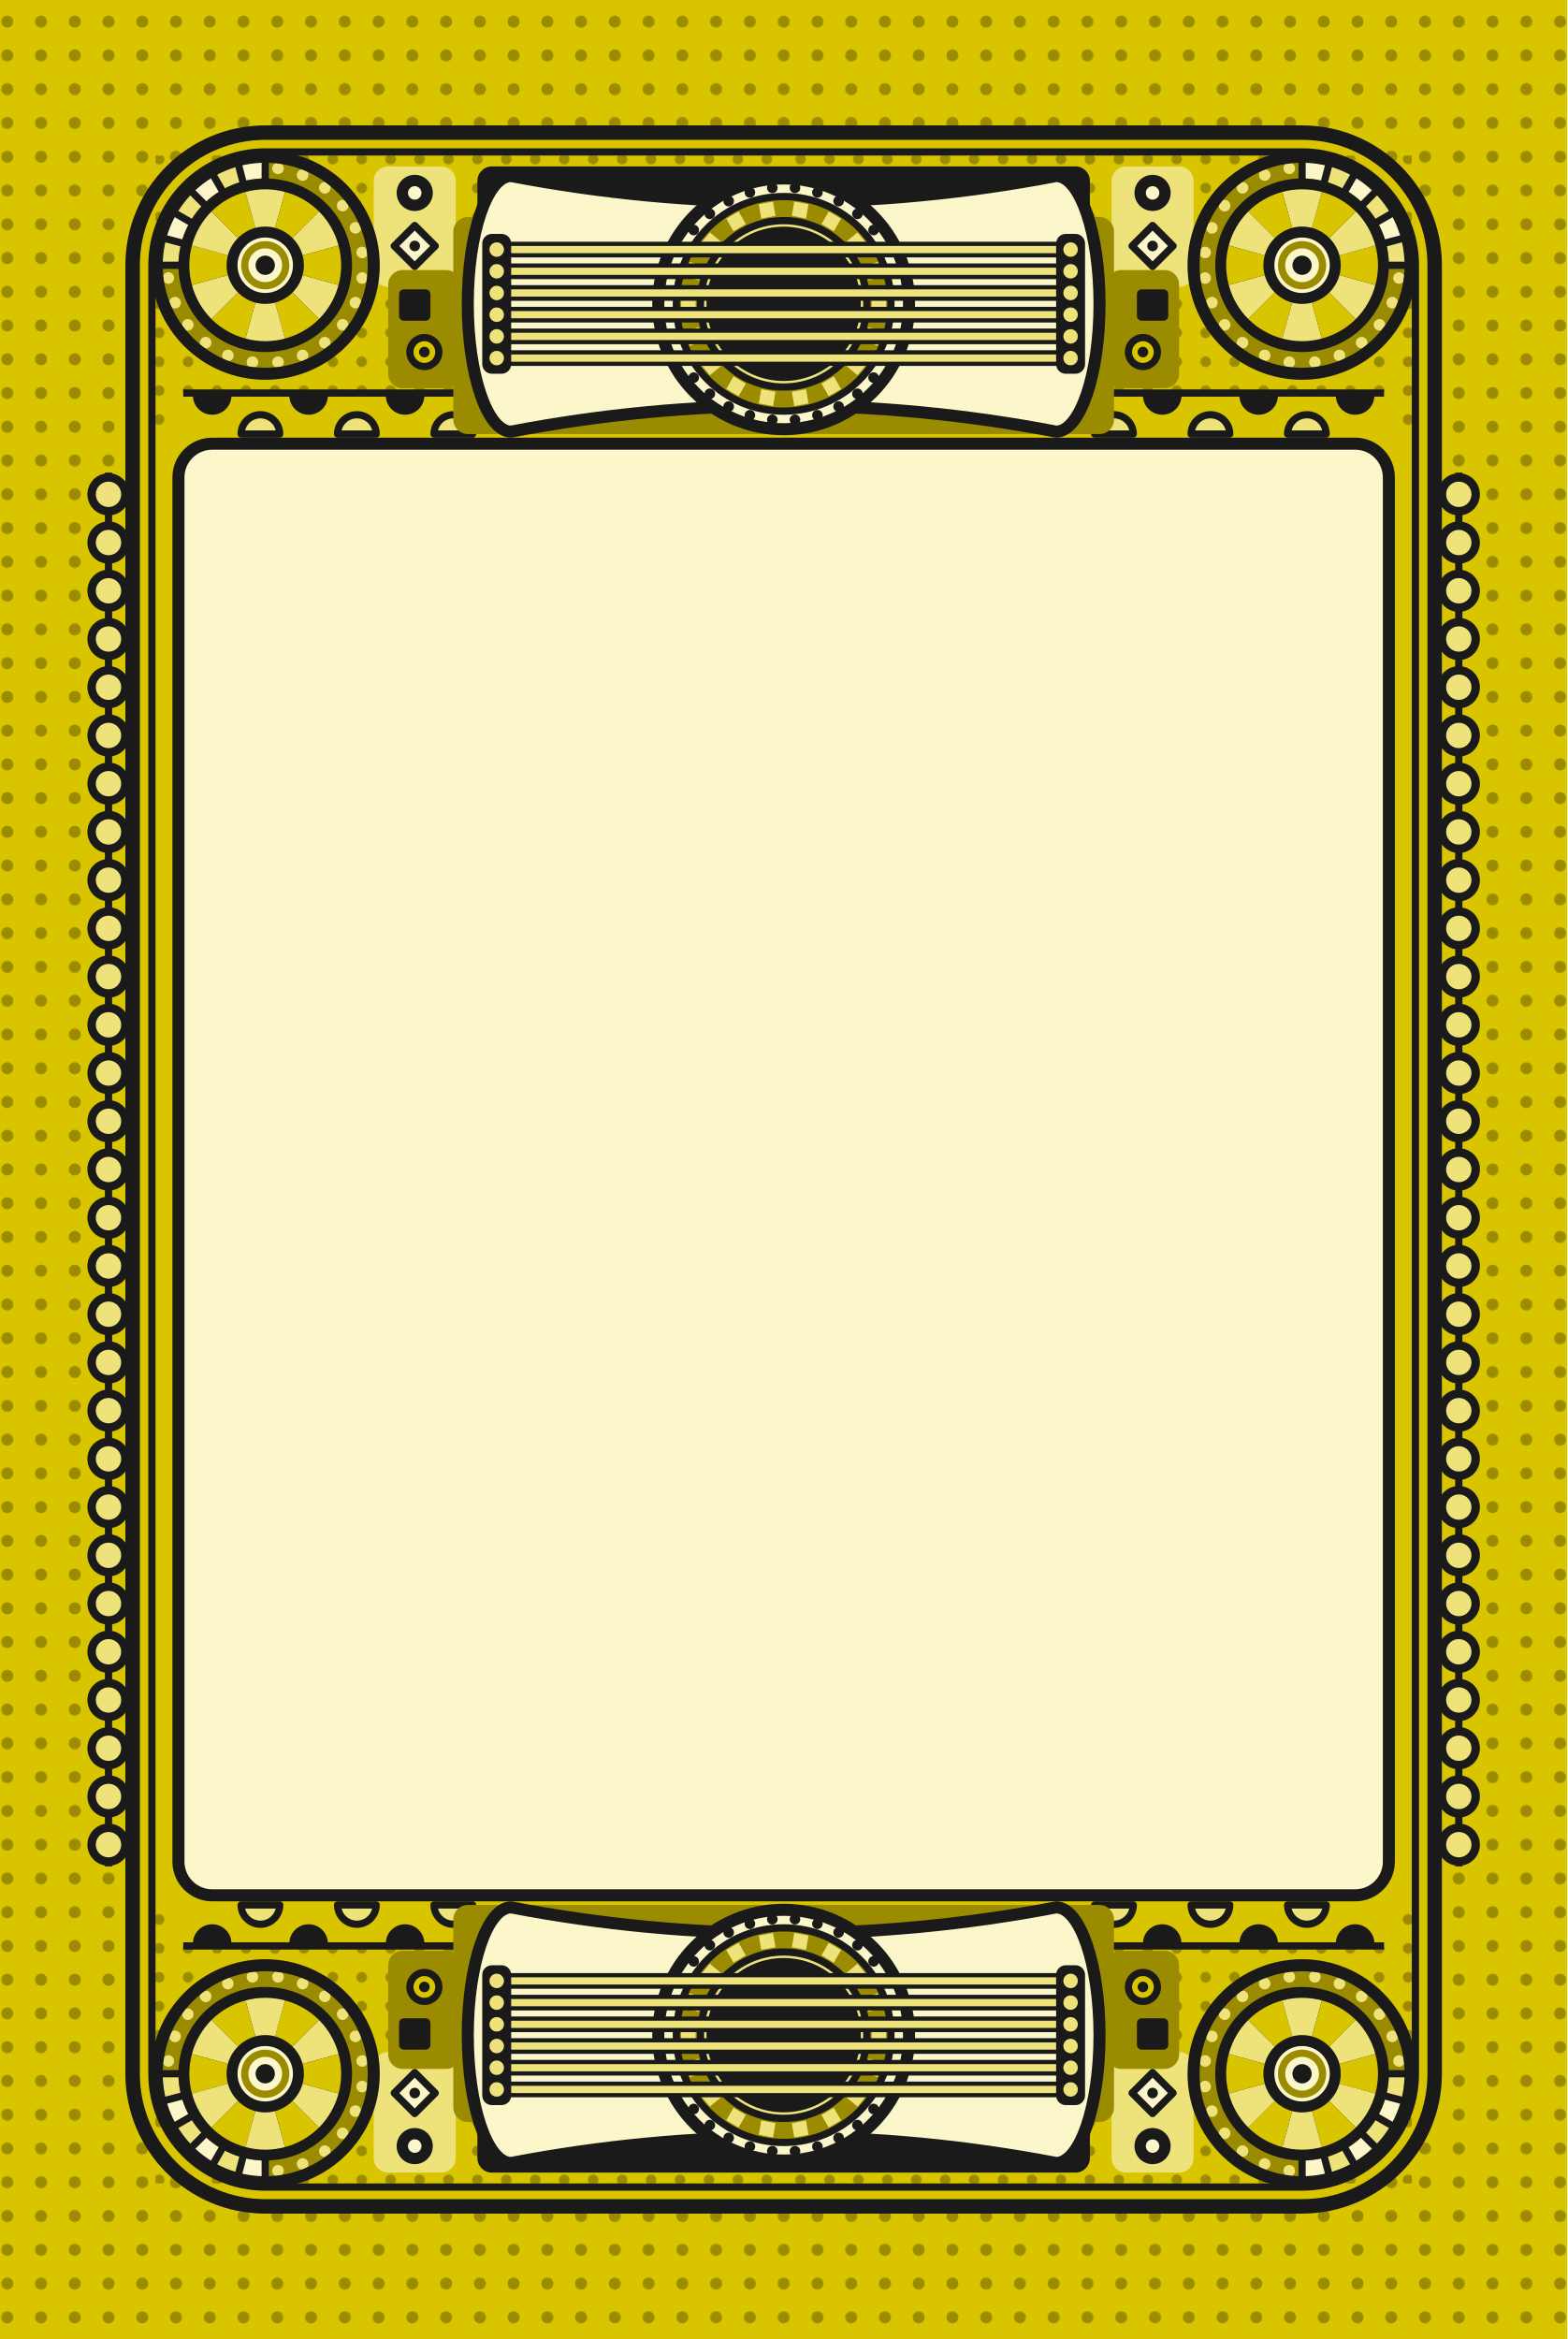
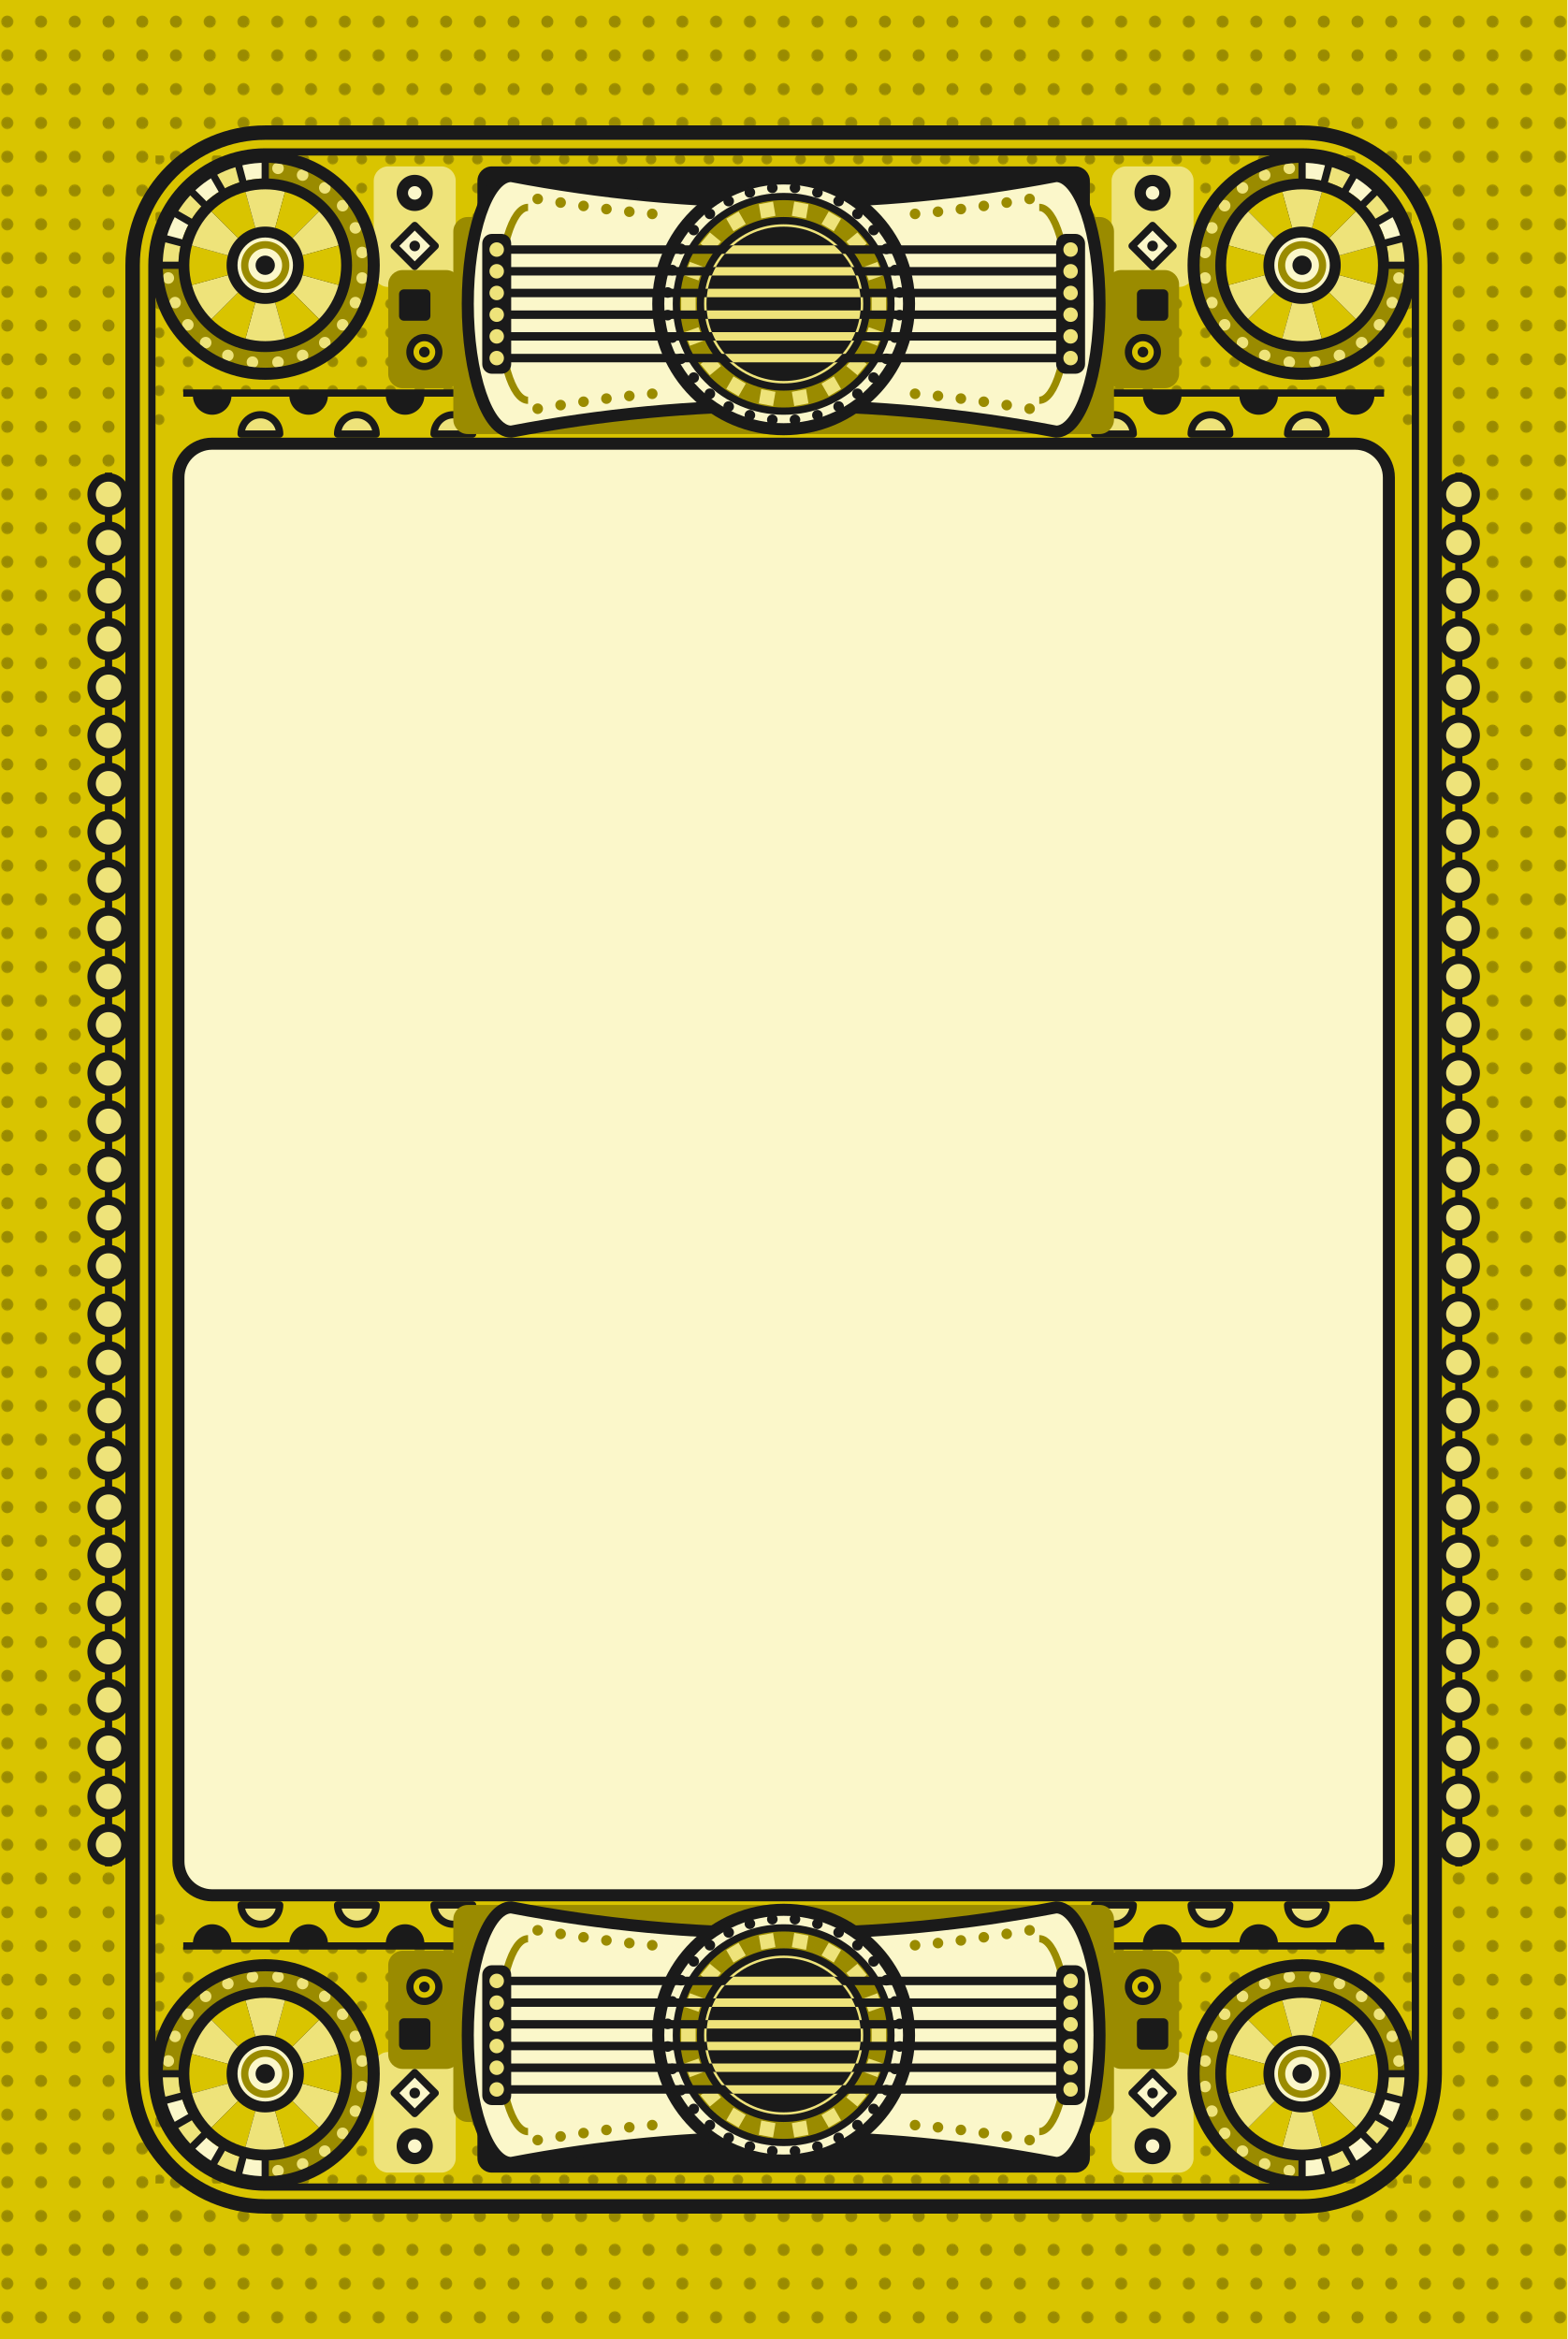
<svg xmlns="http://www.w3.org/2000/svg" viewBox="0 0 65 97" width="65mm" height="97mm" data-motiv="hinten_90_1" data-frei="8,19,49,59">
  <defs>
    <pattern id="pkt" patternUnits="userSpaceOnUse" x="31.8" y="47.8" width="1.4" height="1.4">
      <circle cx="0.7" cy="0.7" r="0.25" fill="#9A8B00" />
    </pattern>
    <pattern id="raster" patternUnits="userSpaceOnUse" x="0" y="0" width="1.2" height="1.2">
      <circle cx="0.6" cy="0.6" r="0.22" fill="#9A8B00" />
    </pattern>
+     <clipPath id="loch">
+       <circle cx="32.5" cy="12.6" r="3.2" />
+     </clipPath>
    <g id="viertel">
      <rect x="6.45" y="6.45" width="26.1" height="11.8" fill="url(#raster)" />
      <rect x="15.5" y="6.9" width="3.4" height="5" rx="0.6" fill="#EEE37A" />
      <rect x="16.1" y="11.2" width="3" height="4.9" rx="0.6" fill="#9A8B00" />
      <circle cx="17.2" cy="8" r="0.75" fill="#1A1A1A" />
      <circle cx="17.2" cy="8" r="0.28" fill="#FBF7CA" />
      <polygon points="17.2,9.35 18.05,10.2 17.2,11.05 16.35,10.2" fill="#FBF7CA" stroke="#1A1A1A" stroke-width="0.3" stroke-linejoin="round" />
      <circle cx="17.2" cy="10.2" r="0.22" fill="#1A1A1A" />
      <rect x="16.55" y="12" width="1.3" height="1.3" rx="0.2" fill="#1A1A1A" />
      <circle cx="17.6" cy="14.6" r="0.6" fill="#D9C400" stroke="#1A1A1A" stroke-width="0.3" />
      <circle cx="17.6" cy="14.6" r="0.22" fill="#1A1A1A" />
      <circle cx="11" cy="11" r="4.5" fill="#9A8B00" />
      <path d="M6.5 11A4.5 4.5 0 0 1 6.65 9.84L7.52 10.07A3.6 3.6 0 0 0 7.4 11Z" fill="#EEE37A" />
      <path d="M6.65 9.84A4.5 4.5 0 0 1 7.1 8.75L7.88 9.2A3.6 3.6 0 0 0 7.52 10.07Z" fill="#FBF7CA" />
      <path d="M7.1 8.75A4.5 4.5 0 0 1 7.82 7.82L8.45 8.45A3.6 3.6 0 0 0 7.88 9.2Z" fill="#EEE37A" />
      <path d="M7.82 7.82A4.5 4.5 0 0 1 8.75 7.1L9.2 7.88A3.6 3.6 0 0 0 8.45 8.45Z" fill="#FBF7CA" />
      <path d="M8.75 7.1A4.5 4.5 0 0 1 9.84 6.65L10.07 7.52A3.6 3.6 0 0 0 9.2 7.88Z" fill="#EEE37A" />
      <path d="M9.84 6.65A4.5 4.5 0 0 1 11 6.5L11 7.4A3.6 3.6 0 0 0 10.07 7.52Z" fill="#FBF7CA" />
      <line x1="7.4" y1="11" x2="6.5" y2="11" stroke="#1A1A1A" stroke-width="0.3" stroke-linecap="round" />
      <line x1="7.52" y1="10.07" x2="6.65" y2="9.84" stroke="#1A1A1A" stroke-width="0.3" stroke-linecap="round" />
      <line x1="7.88" y1="9.2" x2="7.1" y2="8.75" stroke="#1A1A1A" stroke-width="0.3" stroke-linecap="round" />
      <line x1="8.45" y1="8.45" x2="7.82" y2="7.82" stroke="#1A1A1A" stroke-width="0.3" stroke-linecap="round" />
      <line x1="9.2" y1="7.88" x2="8.75" y2="7.1" stroke="#1A1A1A" stroke-width="0.3" stroke-linecap="round" />
      <line x1="10.07" y1="7.52" x2="9.84" y2="6.65" stroke="#1A1A1A" stroke-width="0.3" stroke-linecap="round" />
      <line x1="11" y1="7.4" x2="11" y2="6.5" stroke="#1A1A1A" stroke-width="0.3" stroke-linecap="round" />
      <circle cx="11.53" cy="6.98" r="0.24" fill="#EEE37A" />
      <circle cx="12.55" cy="7.26" r="0.24" fill="#EEE37A" />
      <circle cx="13.47" cy="7.79" r="0.24" fill="#EEE37A" />
      <circle cx="14.21" cy="8.53" r="0.24" fill="#EEE37A" />
      <circle cx="14.74" cy="9.45" r="0.24" fill="#EEE37A" />
      <circle cx="15.02" cy="10.47" r="0.24" fill="#EEE37A" />
      <circle cx="15.02" cy="11.53" r="0.24" fill="#EEE37A" />
      <circle cx="14.74" cy="12.55" r="0.24" fill="#EEE37A" />
      <circle cx="14.21" cy="13.47" r="0.24" fill="#EEE37A" />
      <circle cx="13.47" cy="14.21" r="0.24" fill="#EEE37A" />
      <circle cx="12.55" cy="14.74" r="0.24" fill="#EEE37A" />
      <circle cx="11.53" cy="15.02" r="0.24" fill="#EEE37A" />
      <circle cx="10.47" cy="15.02" r="0.24" fill="#EEE37A" />
      <circle cx="9.45" cy="14.74" r="0.24" fill="#EEE37A" />
      <circle cx="8.53" cy="14.21" r="0.24" fill="#EEE37A" />
      <circle cx="7.79" cy="13.47" r="0.24" fill="#EEE37A" />
      <circle cx="7.26" cy="12.55" r="0.24" fill="#EEE37A" />
      <circle cx="6.98" cy="11.53" r="0.24" fill="#EEE37A" />
      <circle cx="11" cy="11" r="4.5" fill="none" stroke="#1A1A1A" stroke-width="0.5" />
      <circle cx="11" cy="11" r="3.6" fill="#1A1A1A" />
      <path d="M14.04 11.82A3.15 3.15 0 0 1 13.23 13.23L12.13 12.13A1.6 1.6 0 0 0 12.55 11.41Z" fill="#EEE37A" />
      <path d="M13.23 13.23A3.15 3.15 0 0 1 11.82 14.04L11.41 12.55A1.6 1.6 0 0 0 12.13 12.13Z" fill="#D9C400" />
      <path d="M11.82 14.04A3.15 3.15 0 0 1 10.18 14.04L10.59 12.55A1.6 1.6 0 0 0 11.41 12.55Z" fill="#EEE37A" />
      <path d="M10.18 14.04A3.15 3.15 0 0 1 8.77 13.23L9.87 12.13A1.6 1.6 0 0 0 10.59 12.55Z" fill="#D9C400" />
      <path d="M8.77 13.23A3.15 3.15 0 0 1 7.96 11.82L9.45 11.41A1.6 1.6 0 0 0 9.87 12.13Z" fill="#EEE37A" />
      <path d="M7.96 11.82A3.15 3.15 0 0 1 7.96 10.18L9.45 10.59A1.6 1.6 0 0 0 9.45 11.41Z" fill="#D9C400" />
      <path d="M7.96 10.18A3.15 3.15 0 0 1 8.77 8.77L9.87 9.87A1.6 1.6 0 0 0 9.45 10.59Z" fill="#EEE37A" />
      <path d="M8.77 8.77A3.15 3.15 0 0 1 10.18 7.96L10.59 9.45A1.6 1.6 0 0 0 9.87 9.87Z" fill="#D9C400" />
      <path d="M10.18 7.96A3.15 3.15 0 0 1 11.82 7.96L11.41 9.45A1.6 1.6 0 0 0 10.59 9.45Z" fill="#EEE37A" />
      <path d="M11.82 7.96A3.15 3.15 0 0 1 13.23 8.77L12.13 9.87A1.6 1.6 0 0 0 11.41 9.45Z" fill="#D9C400" />
      <path d="M13.23 8.77A3.15 3.15 0 0 1 14.04 10.18L12.55 10.59A1.6 1.6 0 0 0 12.13 9.87Z" fill="#EEE37A" />
      <path d="M14.04 10.18A3.15 3.15 0 0 1 14.04 11.82L12.55 11.41A1.6 1.6 0 0 0 12.55 10.59Z" fill="#D9C400" />
      <circle cx="11" cy="11" r="1.3" fill="#FBF7CA" stroke="#1A1A1A" stroke-width="0.3" />
      <circle cx="11" cy="11" r="0.85" fill="none" stroke="#9A8B00" stroke-width="0.3" />
      <circle cx="11" cy="11" r="0.4" fill="#1A1A1A" />
      <rect x="7.5" y="16.25" width="12" height="1.9" fill="#D9C400" />
      <line x1="7.6" y1="16.3" x2="19.3" y2="16.3" stroke="#1A1A1A" stroke-width="0.3" stroke-linecap="butt" />
      <path d="M8 16.4A0.8 0.8 0 0 0 9.6 16.4Z" fill="#1A1A1A" />
      <path d="M10 18A0.8 0.8 0 0 1 11.6 18Z" fill="#EEE37A" stroke="#1A1A1A" stroke-width="0.3" stroke-linejoin="round" />
      <path d="M12 16.4A0.8 0.8 0 0 0 13.6 16.4Z" fill="#1A1A1A" />
      <path d="M14 18A0.8 0.8 0 0 1 15.6 18Z" fill="#EEE37A" stroke="#1A1A1A" stroke-width="0.3" stroke-linejoin="round" />
      <path d="M16 16.4A0.8 0.8 0 0 0 17.6 16.4Z" fill="#1A1A1A" />
      <path d="M18 18A0.8 0.8 0 0 1 19.6 18Z" fill="#EEE37A" stroke="#1A1A1A" stroke-width="0.3" stroke-linejoin="round" />
      <rect x="3.4" y="19.5" width="2.2" height="29.1" fill="#D9C400" />
      <line x1="4.5" y1="19.6" x2="4.5" y2="48.6" stroke="#1A1A1A" stroke-width="0.3" stroke-linecap="butt" />
      <circle cx="4.5" cy="48.5" r="0.7" fill="#EEE37A" stroke="#1A1A1A" stroke-width="0.35" />
      <circle cx="4.5" cy="46.5" r="0.7" fill="#EEE37A" stroke="#1A1A1A" stroke-width="0.35" />
      <circle cx="4.5" cy="44.5" r="0.7" fill="#EEE37A" stroke="#1A1A1A" stroke-width="0.35" />
      <circle cx="4.5" cy="42.5" r="0.7" fill="#EEE37A" stroke="#1A1A1A" stroke-width="0.35" />
      <circle cx="4.5" cy="40.5" r="0.7" fill="#EEE37A" stroke="#1A1A1A" stroke-width="0.35" />
      <circle cx="4.5" cy="38.5" r="0.7" fill="#EEE37A" stroke="#1A1A1A" stroke-width="0.35" />
      <circle cx="4.5" cy="36.5" r="0.7" fill="#EEE37A" stroke="#1A1A1A" stroke-width="0.35" />
      <circle cx="4.5" cy="34.5" r="0.7" fill="#EEE37A" stroke="#1A1A1A" stroke-width="0.35" />
      <circle cx="4.5" cy="32.5" r="0.7" fill="#EEE37A" stroke="#1A1A1A" stroke-width="0.35" />
      <circle cx="4.5" cy="30.5" r="0.7" fill="#EEE37A" stroke="#1A1A1A" stroke-width="0.35" />
      <circle cx="4.5" cy="28.5" r="0.7" fill="#EEE37A" stroke="#1A1A1A" stroke-width="0.35" />
      <circle cx="4.5" cy="26.5" r="0.7" fill="#EEE37A" stroke="#1A1A1A" stroke-width="0.35" />
      <circle cx="4.5" cy="24.5" r="0.7" fill="#EEE37A" stroke="#1A1A1A" stroke-width="0.35" />
      <circle cx="4.5" cy="22.5" r="0.7" fill="#EEE37A" stroke="#1A1A1A" stroke-width="0.35" />
      <circle cx="4.5" cy="20.5" r="0.7" fill="#EEE37A" stroke="#1A1A1A" stroke-width="0.35" />
    </g>
    <g id="achse">
      <rect x="18.8" y="9" width="27.4" height="9" rx="0.6" fill="#9A8B00" />
      <rect x="19.8" y="6.9" width="25.4" height="9.7" rx="0.6" fill="#1A1A1A" />
      <path d="M21.2 7.3A60.0 60.0 0 0 0 43.8 7.3A1.8 5.3 0 0 1 43.8 17.9A60.0 60.0 0 0 0 21.2 17.9A1.8 5.3 0 0 1 21.2 7.3Z" fill="#FBF7CA" stroke="#1A1A1A" stroke-width="0.5" stroke-linejoin="round" />
+       <circle cx="22.3" cy="8.25" r="0.22" fill="#9A8B00" />
+       <circle cx="22.3" cy="16.95" r="0.22" fill="#9A8B00" />
+       <circle cx="42.7" cy="8.25" r="0.22" fill="#9A8B00" />
+       <circle cx="42.7" cy="16.95" r="0.22" fill="#9A8B00" />
+       <circle cx="23.25" cy="8.4" r="0.22" fill="#9A8B00" />
+       <circle cx="23.25" cy="16.8" r="0.22" fill="#9A8B00" />
+       <circle cx="41.75" cy="8.4" r="0.22" fill="#9A8B00" />
+       <circle cx="41.75" cy="16.8" r="0.22" fill="#9A8B00" />
+       <circle cx="24.2" cy="8.54" r="0.22" fill="#9A8B00" />
+       <circle cx="24.2" cy="16.66" r="0.22" fill="#9A8B00" />
+       <circle cx="40.8" cy="8.54" r="0.22" fill="#9A8B00" />
+       <circle cx="40.8" cy="16.66" r="0.22" fill="#9A8B00" />
+       <circle cx="25.15" cy="8.67" r="0.22" fill="#9A8B00" />
+       <circle cx="25.15" cy="16.53" r="0.22" fill="#9A8B00" />
+       <circle cx="39.85" cy="8.67" r="0.22" fill="#9A8B00" />
+       <circle cx="39.85" cy="16.53" r="0.22" fill="#9A8B00" />
+       <circle cx="26.1" cy="8.78" r="0.22" fill="#9A8B00" />
+       <circle cx="26.1" cy="16.42" r="0.22" fill="#9A8B00" />
+       <circle cx="38.9" cy="8.78" r="0.22" fill="#9A8B00" />
+       <circle cx="38.9" cy="16.42" r="0.22" fill="#9A8B00" />
+       <circle cx="27.05" cy="8.87" r="0.22" fill="#9A8B00" />
+       <circle cx="27.05" cy="16.33" r="0.22" fill="#9A8B00" />
+       <circle cx="37.95" cy="8.87" r="0.22" fill="#9A8B00" />
+       <circle cx="37.95" cy="16.33" r="0.22" fill="#9A8B00" />
+       <path d="M21.9 8.6A1.2 4.0 0 0 0 21.9 16.6" fill="none" stroke="#9A8B00" stroke-width="0.3" />
+       <path d="M43.1 8.6A1.2 4.0 0 0 1 43.1 16.6" fill="none" stroke="#9A8B00" stroke-width="0.3" />
      <circle cx="32.5" cy="12.6" r="5.2" fill="#FBF7CA" stroke="#1A1A1A" stroke-width="0.5" />
      <circle cx="37.31" cy="13.07" r="0.22" fill="#1A1A1A" />
      <circle cx="37.12" cy="14" r="0.22" fill="#1A1A1A" />
      <circle cx="36.76" cy="14.88" r="0.22" fill="#1A1A1A" />
      <circle cx="36.23" cy="15.66" r="0.22" fill="#1A1A1A" />
      <circle cx="35.56" cy="16.33" r="0.22" fill="#1A1A1A" />
      <circle cx="34.78" cy="16.86" r="0.22" fill="#1A1A1A" />
      <circle cx="33.9" cy="17.22" r="0.22" fill="#1A1A1A" />
      <circle cx="32.97" cy="17.41" r="0.22" fill="#1A1A1A" />
      <circle cx="32.03" cy="17.41" r="0.22" fill="#1A1A1A" />
      <circle cx="31.1" cy="17.22" r="0.22" fill="#1A1A1A" />
      <circle cx="30.22" cy="16.86" r="0.22" fill="#1A1A1A" />
      <circle cx="29.44" cy="16.33" r="0.22" fill="#1A1A1A" />
      <circle cx="28.77" cy="15.66" r="0.22" fill="#1A1A1A" />
      <circle cx="28.24" cy="14.88" r="0.22" fill="#1A1A1A" />
      <circle cx="27.88" cy="14" r="0.22" fill="#1A1A1A" />
      <circle cx="27.69" cy="13.07" r="0.22" fill="#1A1A1A" />
      <circle cx="27.69" cy="12.13" r="0.22" fill="#1A1A1A" />
      <circle cx="27.88" cy="11.2" r="0.22" fill="#1A1A1A" />
      <circle cx="28.24" cy="10.32" r="0.22" fill="#1A1A1A" />
      <circle cx="28.77" cy="9.54" r="0.22" fill="#1A1A1A" />
      <circle cx="29.44" cy="8.87" r="0.22" fill="#1A1A1A" />
      <circle cx="30.22" cy="8.34" r="0.22" fill="#1A1A1A" />
      <circle cx="31.1" cy="7.98" r="0.22" fill="#1A1A1A" />
      <circle cx="32.03" cy="7.79" r="0.22" fill="#1A1A1A" />
      <circle cx="32.97" cy="7.79" r="0.22" fill="#1A1A1A" />
      <circle cx="33.9" cy="7.98" r="0.22" fill="#1A1A1A" />
      <circle cx="34.78" cy="8.34" r="0.22" fill="#1A1A1A" />
      <circle cx="35.56" cy="8.87" r="0.22" fill="#1A1A1A" />
      <circle cx="36.23" cy="9.54" r="0.22" fill="#1A1A1A" />
      <circle cx="36.76" cy="10.32" r="0.22" fill="#1A1A1A" />
      <circle cx="37.12" cy="11.2" r="0.22" fill="#1A1A1A" />
      <circle cx="37.31" cy="12.13" r="0.22" fill="#1A1A1A" />
      <circle cx="32.5" cy="12.6" r="4.45" fill="#9A8B00" stroke="#1A1A1A" stroke-width="0.3" />
      <polygon points="36.15,12.3 36.75,12.3 36.75,12.9 36.15,12.9" fill="#EEE37A" />
      <polygon points="36.15,12.94 36.74,13.04 36.63,13.63 36.04,13.53" fill="#9A8B00" />
      <polygon points="36.03,13.57 36.6,13.77 36.39,14.34 35.83,14.13" fill="#EEE37A" />
      <polygon points="35.81,14.17 36.33,14.47 36.03,14.98 35.51,14.68" fill="#9A8B00" />
      <polygon points="35.49,14.72 35.95,15.1 35.56,15.56 35.1,15.18" fill="#EEE37A" />
      <polygon points="35.08,15.2 35.46,15.66 35,16.05 34.62,15.59" fill="#9A8B00" />
      <polygon points="34.58,15.61 34.88,16.13 34.37,16.43 34.07,15.91" fill="#EEE37A" />
      <polygon points="34.03,15.93 34.24,16.49 33.67,16.7 33.47,16.13" fill="#9A8B00" />
      <polygon points="33.43,16.14 33.53,16.73 32.94,16.84 32.84,16.25" fill="#EEE37A" />
      <polygon points="32.8,16.25 32.8,16.85 32.2,16.85 32.2,16.25" fill="#9A8B00" />
      <polygon points="32.16,16.25 32.06,16.84 31.47,16.73 31.57,16.14" fill="#EEE37A" />
      <polygon points="31.53,16.13 31.33,16.7 30.76,16.49 30.97,15.93" fill="#9A8B00" />
      <polygon points="30.93,15.91 30.63,16.43 30.12,16.13 30.42,15.61" fill="#EEE37A" />
      <polygon points="30.38,15.59 30,16.05 29.54,15.66 29.92,15.2" fill="#9A8B00" />
      <polygon points="29.9,15.18 29.44,15.56 29.05,15.1 29.51,14.72" fill="#EEE37A" />
      <polygon points="29.49,14.68 28.97,14.98 28.67,14.47 29.19,14.17" fill="#9A8B00" />
      <polygon points="29.17,14.13 28.61,14.34 28.4,13.77 28.97,13.57" fill="#EEE37A" />
      <polygon points="28.96,13.53 28.37,13.63 28.26,13.04 28.85,12.94" fill="#9A8B00" />
      <polygon points="28.85,12.9 28.25,12.9 28.25,12.3 28.85,12.3" fill="#EEE37A" />
      <polygon points="28.85,12.26 28.26,12.16 28.37,11.57 28.96,11.67" fill="#9A8B00" />
      <polygon points="28.97,11.63 28.4,11.43 28.61,10.86 29.17,11.07" fill="#EEE37A" />
      <polygon points="29.19,11.03 28.67,10.73 28.97,10.22 29.49,10.52" fill="#9A8B00" />
      <polygon points="29.51,10.48 29.05,10.1 29.44,9.64 29.9,10.02" fill="#EEE37A" />
      <polygon points="29.92,10 29.54,9.54 30,9.15 30.38,9.61" fill="#9A8B00" />
      <polygon points="30.42,9.59 30.12,9.07 30.63,8.77 30.93,9.29" fill="#EEE37A" />
      <polygon points="30.97,9.27 30.76,8.71 31.33,8.5 31.53,9.07" fill="#9A8B00" />
      <polygon points="31.57,9.06 31.47,8.47 32.06,8.36 32.16,8.95" fill="#EEE37A" />
      <polygon points="32.2,8.95 32.2,8.35 32.8,8.35 32.8,8.95" fill="#9A8B00" />
      <polygon points="32.84,8.95 32.94,8.36 33.53,8.47 33.43,9.06" fill="#EEE37A" />
      <polygon points="33.47,9.07 33.67,8.5 34.24,8.71 34.03,9.27" fill="#9A8B00" />
      <polygon points="34.07,9.29 34.37,8.77 34.88,9.07 34.58,9.59" fill="#EEE37A" />
      <polygon points="34.62,9.61 35,9.15 35.46,9.54 35.08,10" fill="#9A8B00" />
      <polygon points="35.1,10.02 35.56,9.64 35.95,10.1 35.49,10.48" fill="#EEE37A" />
      <polygon points="35.51,10.52 36.03,10.22 36.33,10.73 35.81,11.03" fill="#9A8B00" />
      <polygon points="35.83,11.07 36.39,10.86 36.6,11.43 36.03,11.63" fill="#EEE37A" />
      <polygon points="36.04,11.67 36.63,11.57 36.74,12.16 36.15,12.26" fill="#9A8B00" />
      <circle cx="32.5" cy="12.6" r="3.45" fill="#EEE37A" stroke="#1A1A1A" stroke-width="0.3" />
      <circle cx="32.5" cy="12.6" r="3.2" fill="#1A1A1A" />
-       <line x1="20.6" y1="10.35" x2="44.4" y2="10.35" stroke="#1A1A1A" stroke-width="0.65" stroke-linecap="butt" />
-       <line x1="20.6" y1="11.25" x2="44.4" y2="11.25" stroke="#1A1A1A" stroke-width="0.65" stroke-linecap="butt" />
-       <line x1="20.6" y1="12.15" x2="44.4" y2="12.15" stroke="#1A1A1A" stroke-width="0.65" stroke-linecap="butt" />
-       <line x1="20.6" y1="13.05" x2="44.4" y2="13.05" stroke="#1A1A1A" stroke-width="0.65" stroke-linecap="butt" />
-       <line x1="20.6" y1="13.95" x2="44.4" y2="13.95" stroke="#1A1A1A" stroke-width="0.65" stroke-linecap="butt" />
-       <line x1="20.6" y1="14.85" x2="44.4" y2="14.85" stroke="#1A1A1A" stroke-width="0.65" stroke-linecap="butt" />
-       <line x1="20.6" y1="10.35" x2="44.4" y2="10.35" stroke="#EEE37A" stroke-width="0.3" stroke-linecap="butt" />
-       <line x1="20.6" y1="11.25" x2="44.4" y2="11.25" stroke="#EEE37A" stroke-width="0.3" stroke-linecap="butt" />
-       <line x1="20.6" y1="12.15" x2="44.4" y2="12.15" stroke="#EEE37A" stroke-width="0.3" stroke-linecap="butt" />
-       <line x1="20.6" y1="13.05" x2="44.4" y2="13.05" stroke="#EEE37A" stroke-width="0.3" stroke-linecap="butt" />
-       <line x1="20.6" y1="13.95" x2="44.4" y2="13.95" stroke="#EEE37A" stroke-width="0.3" stroke-linecap="butt" />
-       <line x1="20.6" y1="14.85" x2="44.4" y2="14.85" stroke="#EEE37A" stroke-width="0.3" stroke-linecap="butt" />
+       <line x1="20.6" y1="10.35" x2="44.4" y2="10.35" stroke="#1A1A1A" stroke-width="0.35" stroke-linecap="butt" />
+       <line x1="20.6" y1="11.25" x2="44.4" y2="11.25" stroke="#1A1A1A" stroke-width="0.35" stroke-linecap="butt" />
+       <line x1="20.6" y1="12.15" x2="44.4" y2="12.15" stroke="#1A1A1A" stroke-width="0.35" stroke-linecap="butt" />
+       <line x1="20.6" y1="13.05" x2="44.4" y2="13.05" stroke="#1A1A1A" stroke-width="0.35" stroke-linecap="butt" />
+       <line x1="20.6" y1="13.95" x2="44.4" y2="13.95" stroke="#1A1A1A" stroke-width="0.35" stroke-linecap="butt" />
+       <line x1="20.6" y1="14.85" x2="44.4" y2="14.85" stroke="#1A1A1A" stroke-width="0.35" stroke-linecap="butt" />
+       <g clip-path="url(#loch)">
+         <line x1="20.6" y1="10.35" x2="44.4" y2="10.35" stroke="#EEE37A" stroke-width="0.35" stroke-linecap="butt" />
+         <line x1="20.6" y1="11.25" x2="44.4" y2="11.25" stroke="#EEE37A" stroke-width="0.35" stroke-linecap="butt" />
+         <line x1="20.6" y1="12.15" x2="44.4" y2="12.15" stroke="#EEE37A" stroke-width="0.35" stroke-linecap="butt" />
+         <line x1="20.6" y1="13.05" x2="44.4" y2="13.05" stroke="#EEE37A" stroke-width="0.35" stroke-linecap="butt" />
+         <line x1="20.6" y1="13.95" x2="44.4" y2="13.95" stroke="#EEE37A" stroke-width="0.35" stroke-linecap="butt" />
+         <line x1="20.6" y1="14.85" x2="44.4" y2="14.85" stroke="#EEE37A" stroke-width="0.35" stroke-linecap="butt" />
+       </g>
      <rect x="20" y="9.7" width="1.2" height="5.8" rx="0.4" fill="#1A1A1A" />
      <circle cx="20.6" cy="10.35" r="0.3" fill="#EEE37A" />
      <circle cx="20.6" cy="11.25" r="0.3" fill="#EEE37A" />
      <circle cx="20.6" cy="12.15" r="0.3" fill="#EEE37A" />
      <circle cx="20.6" cy="13.05" r="0.3" fill="#EEE37A" />
      <circle cx="20.6" cy="13.95" r="0.3" fill="#EEE37A" />
      <circle cx="20.6" cy="14.85" r="0.3" fill="#EEE37A" />
      <rect x="43.8" y="9.7" width="1.2" height="5.8" rx="0.4" fill="#1A1A1A" />
      <circle cx="44.4" cy="10.35" r="0.3" fill="#EEE37A" />
      <circle cx="44.4" cy="11.25" r="0.3" fill="#EEE37A" />
      <circle cx="44.4" cy="12.15" r="0.3" fill="#EEE37A" />
      <circle cx="44.4" cy="13.05" r="0.3" fill="#EEE37A" />
      <circle cx="44.4" cy="13.95" r="0.3" fill="#EEE37A" />
      <circle cx="44.4" cy="14.85" r="0.3" fill="#EEE37A" />
    </g>
  </defs>
  <rect width="65" height="97" fill="#D9C400" />
  <rect width="65" height="97" fill="url(#pkt)" />
  <rect x="5.5" y="5.5" width="54" height="86" rx="5.5" fill="#D9C400" />
  <use href="#viertel" />
  <use href="#viertel" transform="translate(65,0) scale(-1,1)" />
  <use href="#viertel" transform="translate(0,97) scale(1,-1)" />
  <use href="#viertel" transform="translate(65,97) scale(-1,-1)" />
  <rect x="5.5" y="5.5" width="54" height="86" rx="5.5" fill="none" stroke="#1A1A1A" stroke-width="0.6" />
  <rect x="6.3" y="6.3" width="52.4" height="84.4" rx="4.7" fill="none" stroke="#1A1A1A" stroke-width="0.3" />
  <rect x="7.4" y="18.4" width="50.2" height="60.2" rx="1.4" fill="#FBF7CA" stroke="#1A1A1A" stroke-width="0.5" />
  <use href="#achse" />
  <use href="#achse" transform="translate(0,97) scale(1,-1)" />
</svg>
